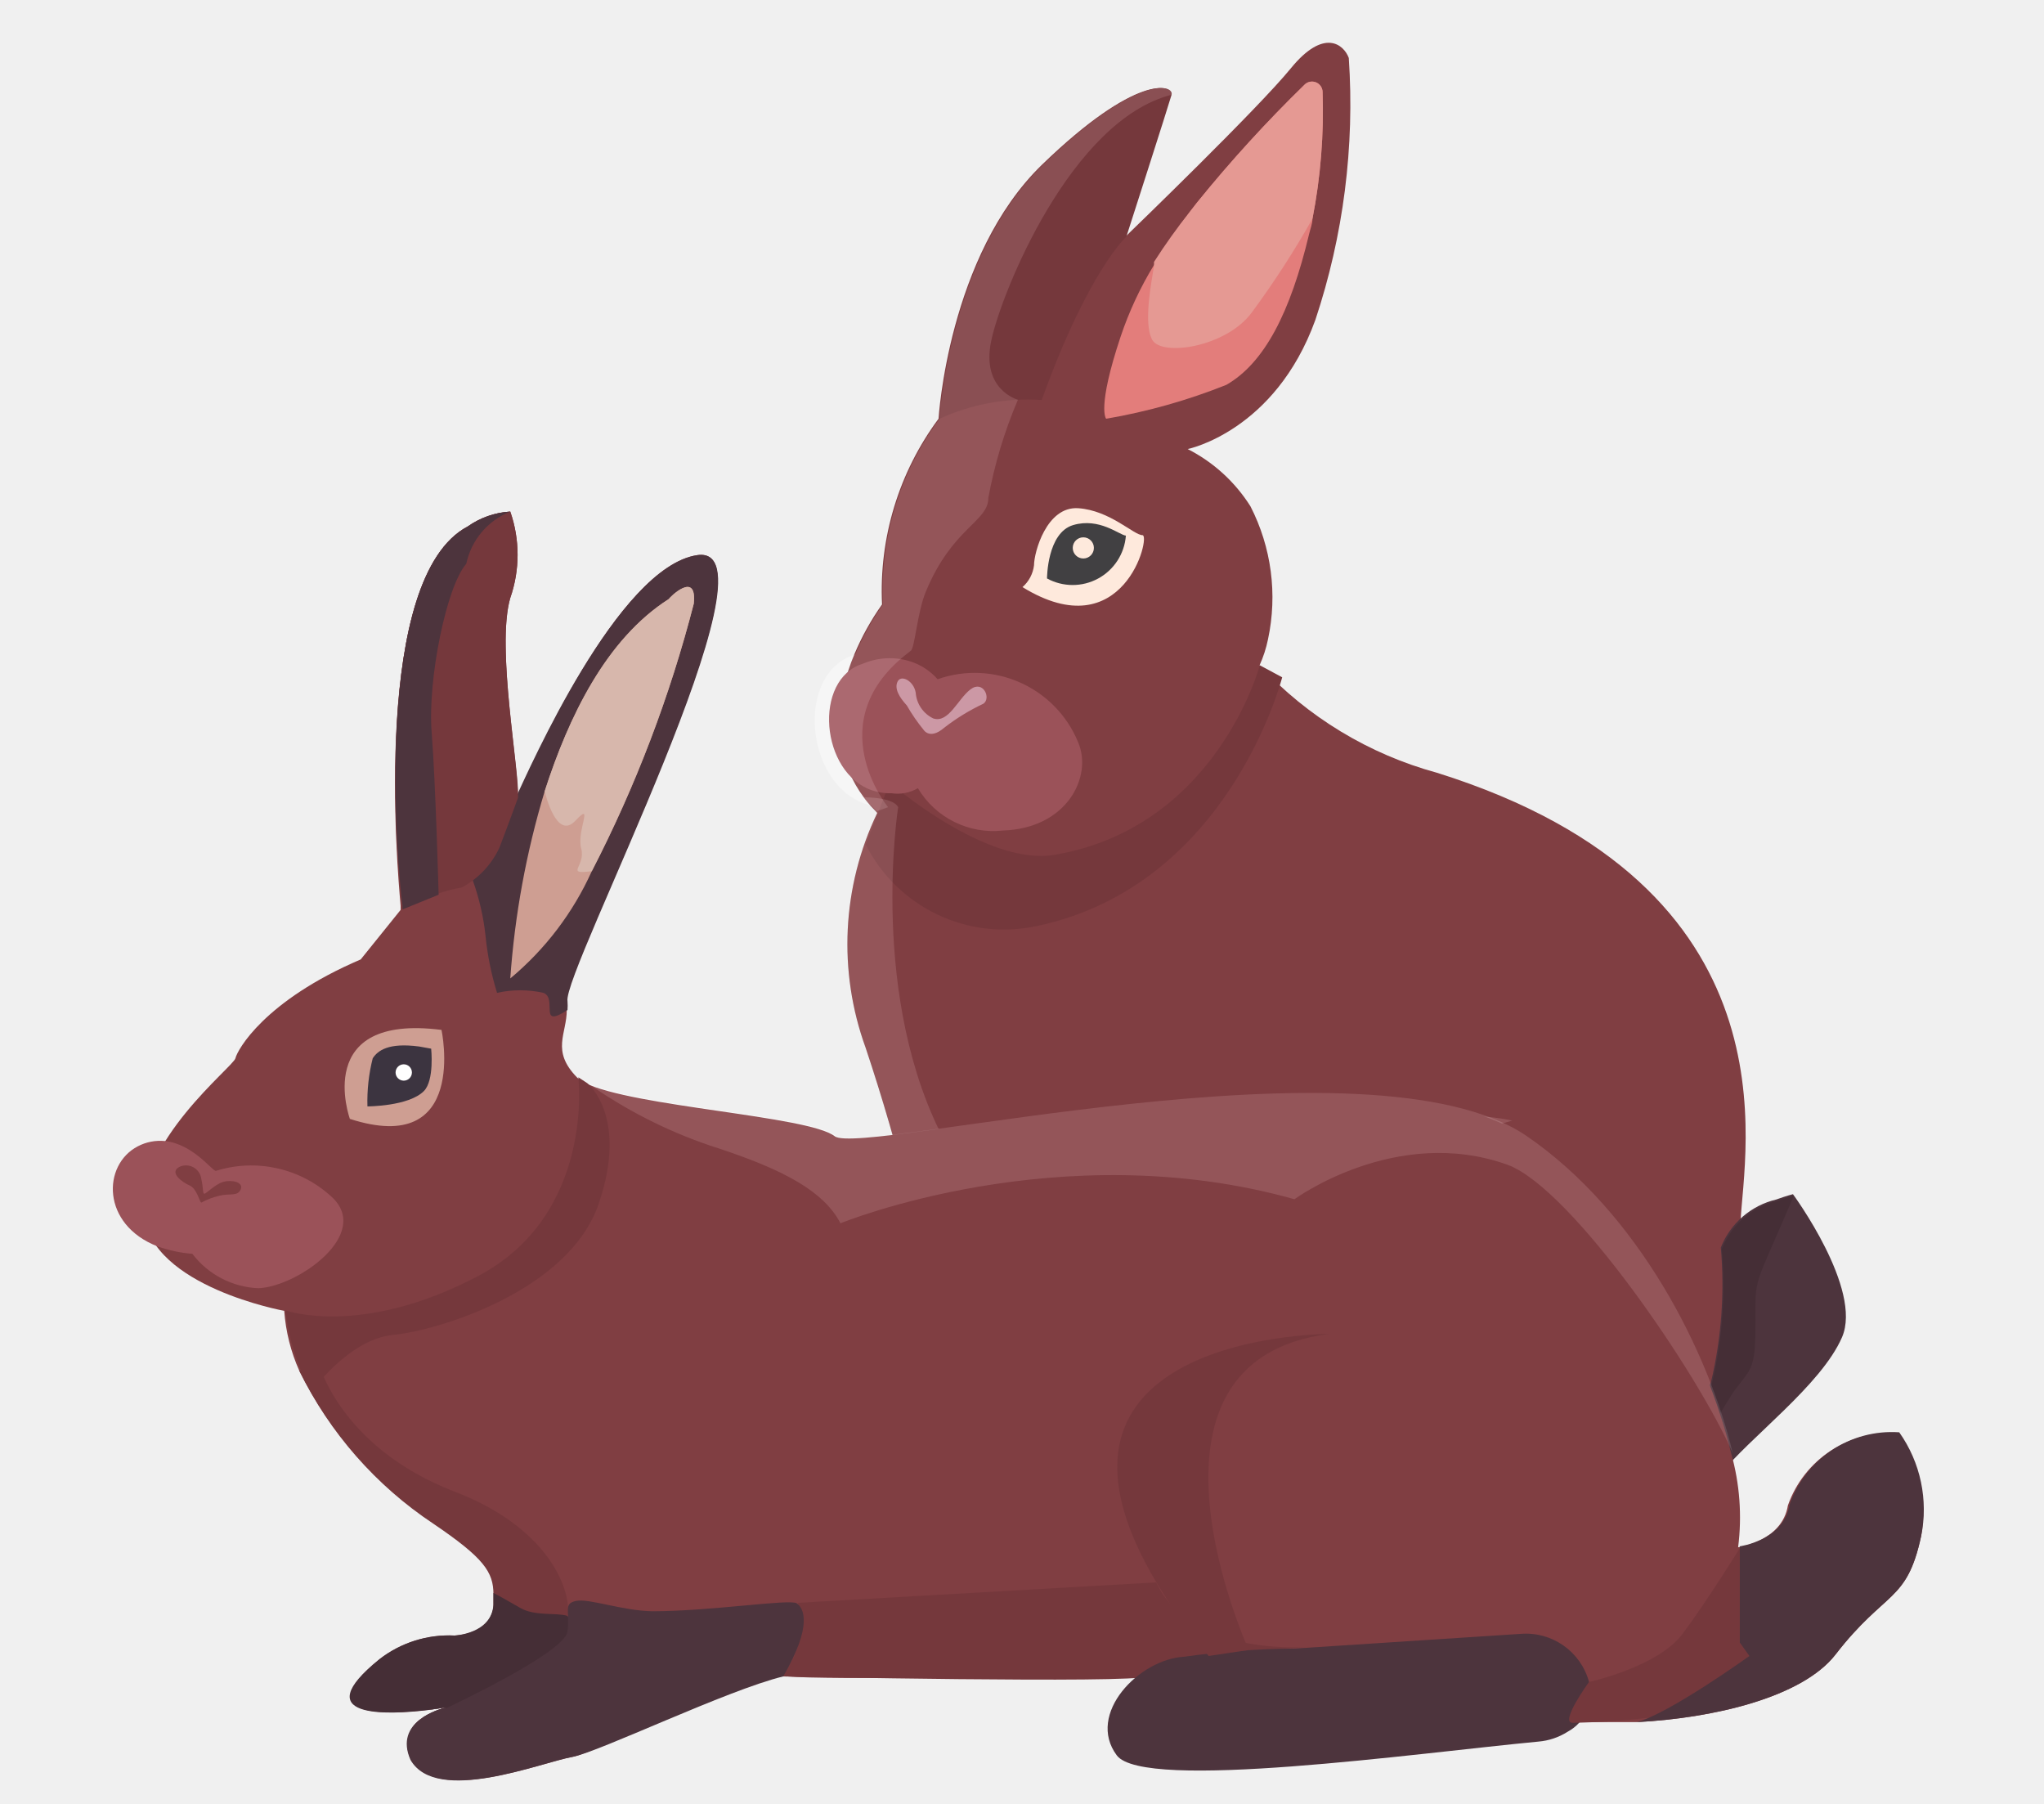
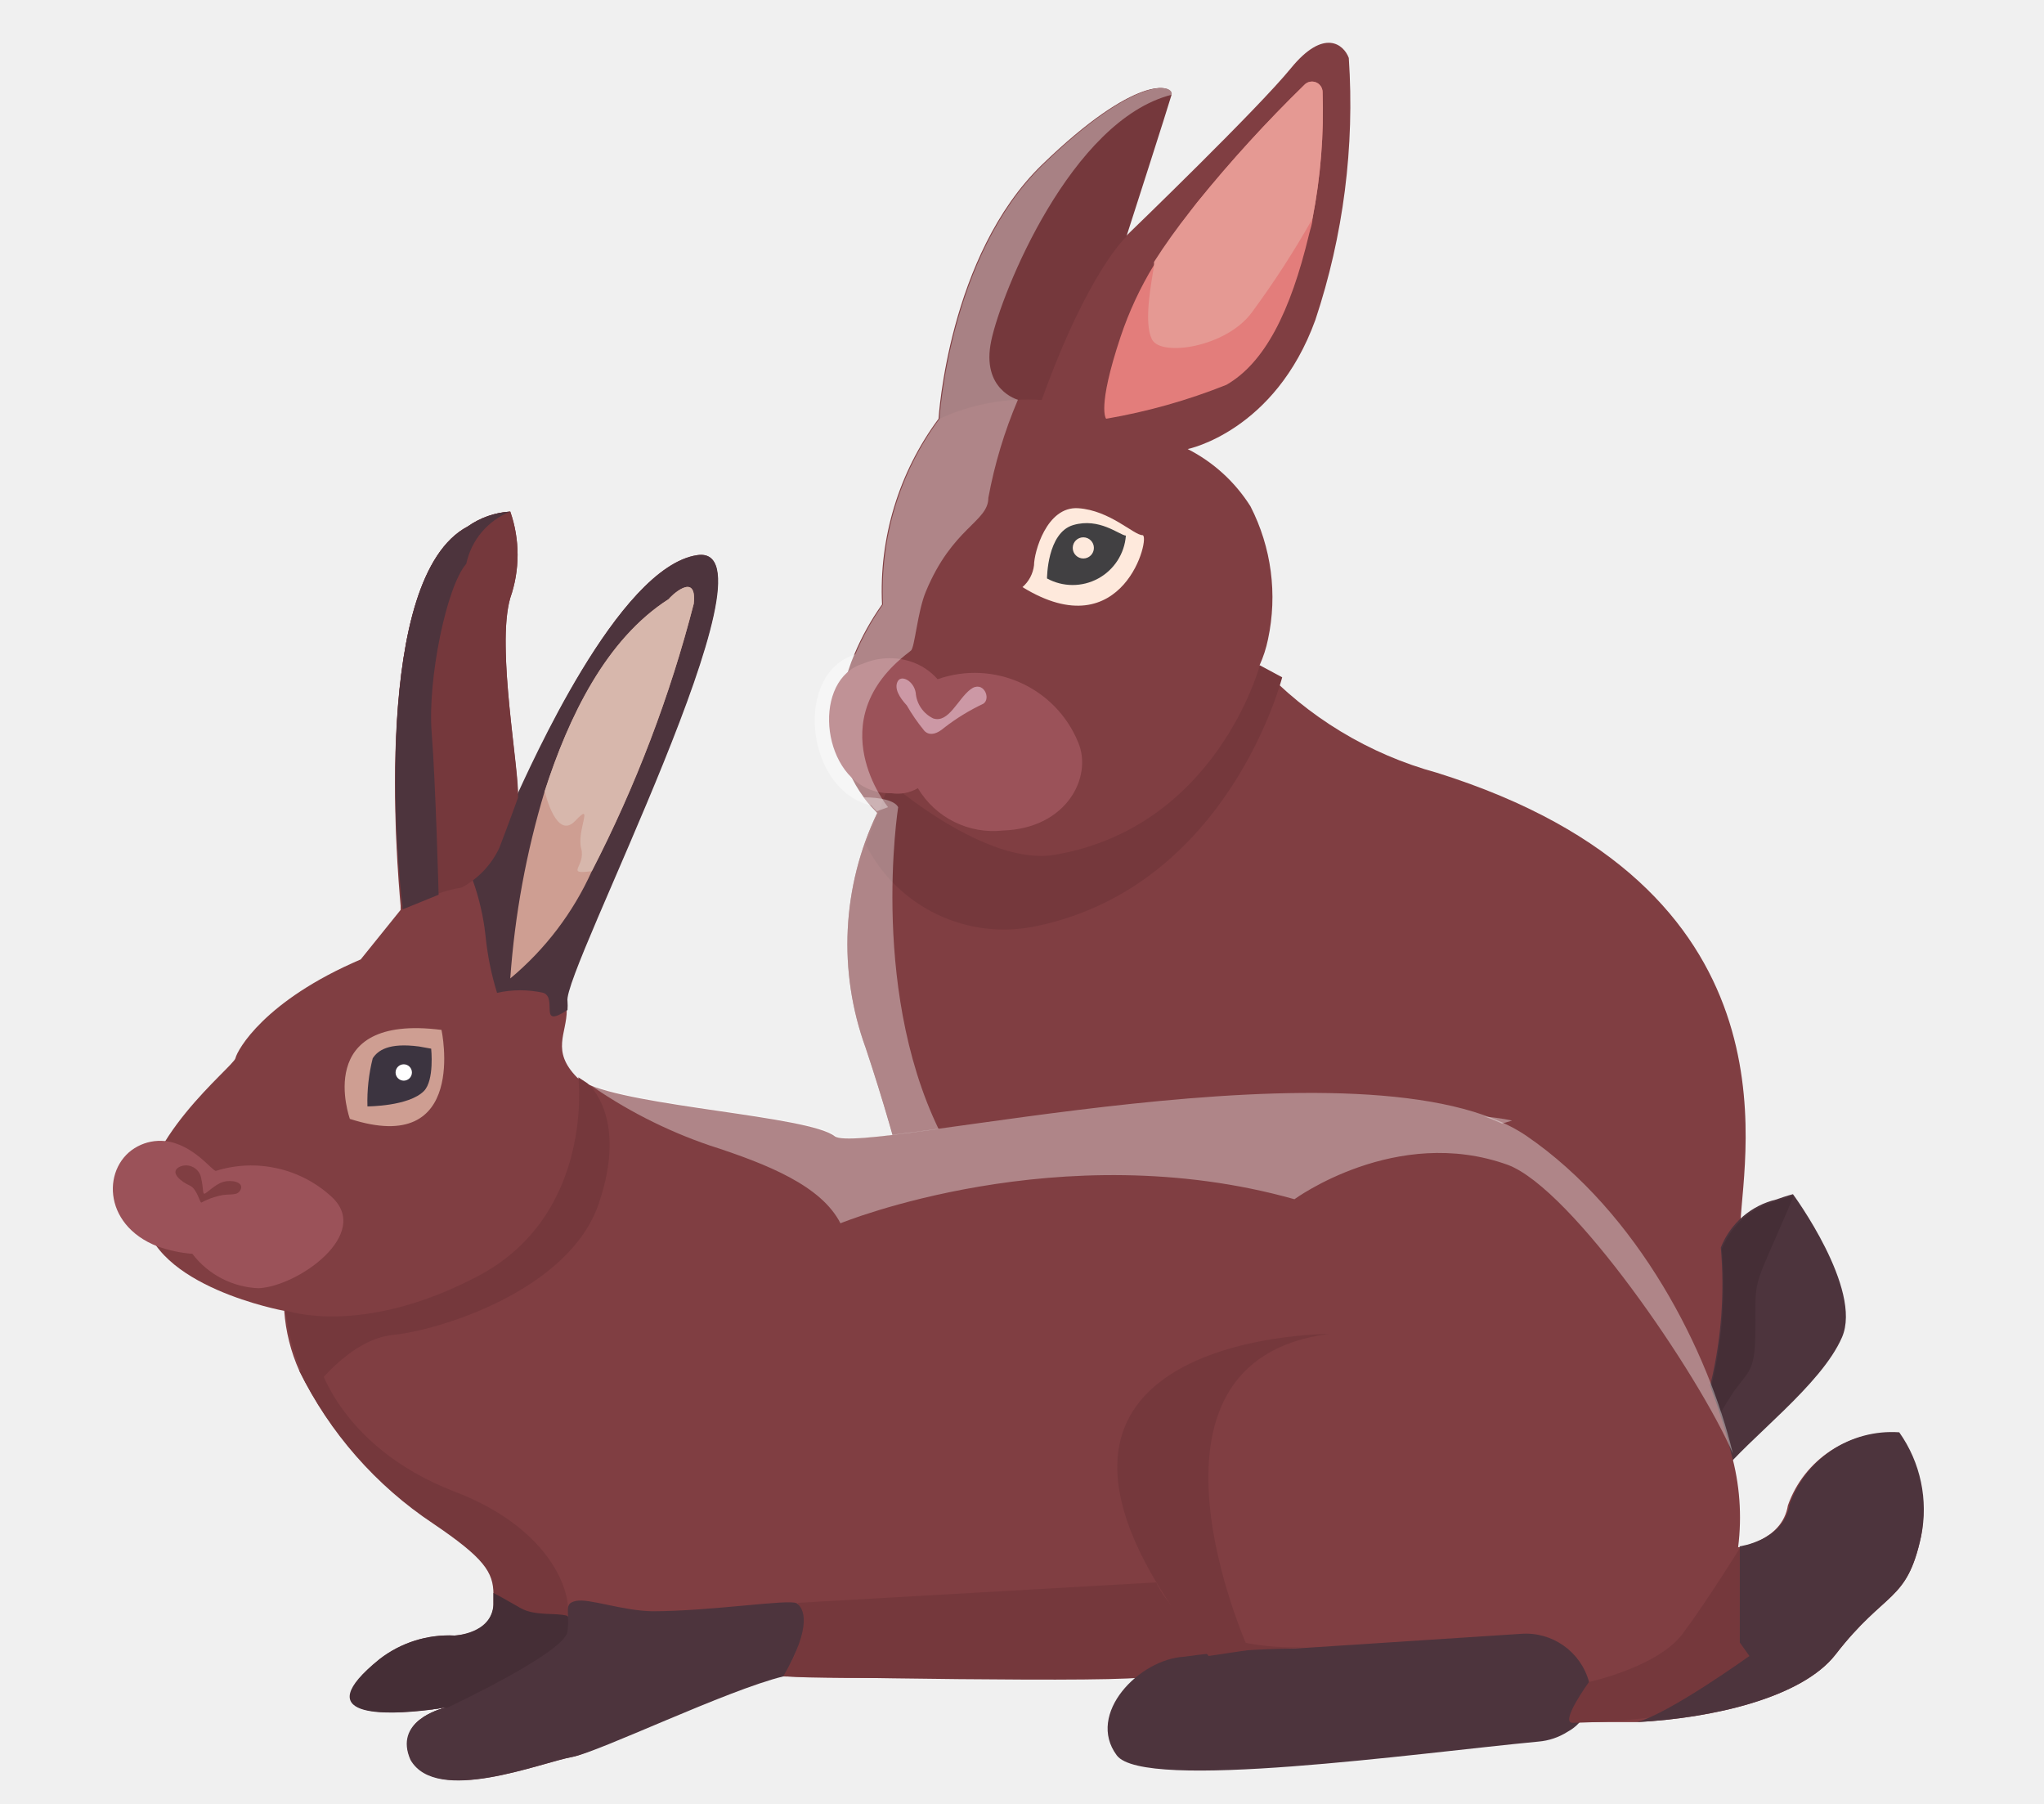
- <svg xmlns="http://www.w3.org/2000/svg" width="85" height="75" viewBox="0 0 85 75">
-   <g style="isolation:isolate">
-     <path d="M72.38,50.81a47.85,47.85,0,0,1-1.62,9.12c-.25.94-2.12,1.58-2.87,2.1a6.09,6.09,0,0,1-1.08.61,6.92,6.92,0,0,1-2.22.6l-.66.06c-1.75.19-5.68.73-9,.85-3.82.14-4.71.06-5-.47s.51-1,.51-1l-3.89.18c.23,1-.71,2-2.37,2.47s-3.52-.88-3.52-.88a7.81,7.81,0,0,1-1.78.07,1.23,1.23,0,0,1-.87-.35c-.46-.63-.71-1.86.06-2.4,1.28-.9,1.29-3.86,1.11-5.4A83.77,83.77,0,0,0,36,43.57a12.61,12.61,0,0,1,.48-9.77l-.06-.07-.23-.24c-.09-.11-.19-.22-.27-.34a5.26,5.26,0,0,1-.84-4.55,8.2,8.2,0,0,1,.45-1.4,10.81,10.81,0,0,1,1.15-2.07,12,12,0,0,1,2.35-7.72s.4-6.79,4.31-10.57,5.45-3.33,5.34-2.9-1.88,5.9-1.88,5.9l0,0c.32-.31,5.51-5.32,6.88-7s2.2-1,2.41-.43A28.4,28.4,0,0,1,54.7,13.3c-1.68,4.64-5.31,5.37-5.31,5.37A6.65,6.65,0,0,1,52,21.05a8.3,8.3,0,0,1,.73,5.53h0a5.09,5.09,0,0,1-.35,1.08h0a15.69,15.69,0,0,0,7.38,4.47C74.91,36.88,72.51,47.85,72.38,50.81Z" fill="#803e42" />
-     <path d="M54.58,9.09c0,.21-.09.42-.14.64C53.66,13,52.58,15.09,51,16A24.7,24.7,0,0,1,46,17.41S45.6,17,46.6,14A14.62,14.62,0,0,1,48,11,24.07,24.07,0,0,1,49.5,8.78l.28-.36a56.45,56.45,0,0,1,4.46-4.89.44.44,0,0,1,.76.29A23.43,23.43,0,0,1,54.58,9.09Z" fill="#e37d7b" />
-     <path d="M36,35.11a6.44,6.44,0,0,0,7.12,3.39c8-1.68,10.2-10.34,10.2-10.34l-.93-.5s-1.79,6.73-8.53,7.88c-2.85.49-6.86-3-6.86-3Z" fill="#75383c" />
-     <path d="M40.69,55.23c-.4,2.45.09,5-1.25,6.6a2.14,2.14,0,0,0-.55,2.67,1.23,1.23,0,0,1-.87-.35c-.46-.63-.71-1.86.06-2.4,1.28-.9,1.29-3.86,1.11-5.4A83.77,83.77,0,0,0,36,43.57a12.61,12.61,0,0,1,.48-9.77l-.06-.07-.23-.24c-.09-.11-.19-.22-.27-.34.68,0,1.29.13,1.43.41,0,0-1.26,8,2,14C39.44,47.53,41.09,52.77,40.69,55.23Z" fill="#fff" opacity="0.37" style="mix-blend-mode:soft-light" />
-     <path d="M42.52,24.41A1.43,1.43,0,0,0,43,23.5c0-.53.52-2.46,1.84-2.37s2.31,1.12,2.67,1.12S46.73,27,42.52,24.41Z" fill="#fee9dc" />
-     <path d="M41.71,34.53a3.65,3.65,0,0,1-3.54-1.76,1.67,1.67,0,0,1-1.1.21,2.23,2.23,0,0,1-.59-.06c-2.26-.51-2.73-4.41-.78-5.26l.22-.08a2.84,2.84,0,0,1,1.91-.09,2.54,2.54,0,0,1,1.16.75,4.65,4.65,0,0,1,5.84,2.61C45.45,32.28,44.38,34.44,41.71,34.53Z" fill="#9b5259" />
-     <path d="M43.54,24.05s0-1.9,1.09-2.22,1.91.41,2.19.44A2.22,2.22,0,0,1,43.54,24.05Z" fill="#414042" />
-     <path d="M45.49,22.78a.44.44,0,1,1-.44-.44A.44.44,0,0,1,45.49,22.78Z" fill="#fee9dc" />
-     <path d="M48.72,3.94c-.12.43-1.88,5.9-1.88,5.9s-1.59,1.43-3.52,6.79a8.8,8.8,0,0,0-4.25.78s.4-6.79,4.31-10.57S48.83,3.51,48.72,3.94Z" fill="#75383c" />
-     <path d="M54.58,9.09A37.65,37.65,0,0,1,52.05,13c-1.07,1.44-3.76,1.84-4.14,1.12s0-2.51.08-3.07l0-.16A24.48,24.48,0,0,1,49.5,8.78l.28-.36a56.45,56.45,0,0,1,4.46-4.89.44.44,0,0,1,.76.29A23.43,23.43,0,0,1,54.58,9.09Z" fill="#e59993" />
-     <path d="M50.49,62.6l1.27-1.7,0,0a9,9,0,0,1,3.43-.93.15.15,0,0,0,0-.29,13.11,13.11,0,0,0-3.75,0c-2,.41-3.49,1.75-4.89,1.72a.14.14,0,0,0-.15.16l.11,1.13a.14.14,0,0,0,.15.13l3.68-.17A.14.14,0,0,0,50.49,62.6Z" fill="#a47178" opacity="0.47" />
-     <path d="M62.88,46.59s-7-1.7-9.86,4.6A5.74,5.74,0,0,0,56.72,59S51.08,49.93,62.88,46.59Z" fill="#fff" opacity="0.37" style="mix-blend-mode:soft-light" />
-     <path d="M40.67,64.43a3,3,0,0,1,.74-2.2c.89-.93,1.83-6.23,1.79-7.79a35.39,35.39,0,0,0-.88-4.51,22.76,22.76,0,0,0-.06,4c.2,1.23-.64,6.75-1.5,7.79a3.82,3.82,0,0,0-.82,2.82Z" fill="#a47178" opacity="0.47" />
-     <path d="M38.42,30.36s.26.4.84-.1a8.72,8.72,0,0,1,1.63-1c.34-.22,0-1-.53-.6s-.91,1.42-1.55,1.21a1.29,1.29,0,0,1-.73-1.07c-.08-.49-.6-.76-.75-.47s.06.65.38,1A7.57,7.57,0,0,0,38.42,30.36Z" fill="#cc98a5" />
-     <path d="M48.72,3.94c-4.17,1.06-7.07,8.19-7.5,10.23s1.11,2.45,1.11,2.45A19.35,19.35,0,0,0,41.1,20.7c0,1-1.49,1.22-2.6,3.9-.35.84-.46,2.34-.62,2.45l-.06.05c-3.82,2.89-.89,6.46-.89,6.46l-.47.17-.23-.24c-2.65-.6-3.21-5.19-.91-6.19l.25-.1a10.81,10.81,0,0,1,1.15-2.07,12,12,0,0,1,2.35-7.72s.4-6.79,4.31-10.57S48.83,3.51,48.72,3.94Z" fill="#fff" opacity="0.37" style="mix-blend-mode:soft-light" />
-     <path d="M76.6,55.6c-.87,2-3.85,4.17-5.07,5.71a3.41,3.41,0,0,1-1.37.95,6.18,6.18,0,0,1-1.79.1h-.15a11,11,0,0,0-1.27,0c0-.1,1.47-.45,1.31-1s2.64-3.1,2.89-3.89a17.6,17.6,0,0,0,.41-5.6,3.29,3.29,0,0,1,2.31-2c.41-.15.69-.22.69-.22S77.47,53.6,76.6,55.6Z" fill="#4d343d" />
-     <path d="M46.56,62.84s-.31-5.05.59-7.36,2.25-6.23,2.51-6.6-.26-2.28,0-2.29a2.06,2.06,0,0,1,1.08,3.1c-1.14,2-4.17,8.94-3.59,13.15Z" fill="#a47178" opacity="0.47" />
-     <path d="M73,55c0,1.94-.15,1.86-.9,2.85a34.1,34.1,0,0,0-2,3.57,2,2,0,0,1-1.69,1h-.15a11,11,0,0,0-1.27,0c0-.1,1.47-.45,1.31-1s2.64-3.1,2.89-3.89a17.6,17.6,0,0,0,.41-5.6,3.29,3.29,0,0,1,2.31-2c.41-.15.69-.22.69-.22C72.9,53.69,73,53,73,55Z" fill="#452e36" />
-     <path d="M79.89,63.87c-.6,2.78-1.47,2.22-3.56,4.92-1.4,1.8-5.13,2.65-8.27,2.81-.72,0-1.42,0-2,0a10.9,10.9,0,0,0-1.23,0C60,72,48,74.49,46.86,72.93a2,2,0,0,1,.84-3.23h-.8c-2.89,0-12.69.15-14.14,0a3.18,3.18,0,0,0-.94.11c-2.34.58-6.9,3-8,3.23-1.3.23-5.64,2-6.72.12a1.3,1.3,0,0,1,.49-1.75,3.2,3.2,0,0,1,1-.43l-.78.11c-1.67.2-5.07.36-2-2.12A4.71,4.71,0,0,1,18.9,68a2.42,2.42,0,0,0,1-.27,1.22,1.22,0,0,0,.66-1c0-.18,0-.34,0-.48,0-.93-.39-1.51-2.5-2.94A16.15,16.15,0,0,1,12.45,57a7.42,7.42,0,0,1-.63-2.5s-5.51-1-5.84-4S9.71,44.35,9.79,44,11,41.6,15,39.89l1.66-2.06v-.07s0-.06,0-.1C16.52,36.1,15.45,24,19.45,21.89a3.42,3.42,0,0,1,1.77-.62,5.45,5.45,0,0,1,0,3.59c-.53,1.82.19,6.08.3,7.79a3.35,3.35,0,0,1,0,.52v0C22,32,25.7,23.56,29,23.08c3.66-.53-5.67,17.36-5.43,18.55a2.38,2.38,0,0,1,0,.36c0,1-.66,1.69.42,2.8a1.27,1.27,0,0,0,.33.23h0c2,1,9.3,1.37,10.39,2.22s22.18-4.4,28.69,0c4.69,3.18,7.59,9,8.59,13.18a9.84,9.84,0,0,1,.29,3.91s1.83-.24,2.07-1.74a4.51,4.51,0,0,1,4.56-3A5.55,5.55,0,0,1,79.89,63.87Z" fill="#803e42" />
-     <path d="M23.6,41.63a2.38,2.38,0,0,1,0,.36c-1.24.82-.4-.48-1-.71a4.37,4.37,0,0,0-1.93,0,12.06,12.06,0,0,1-.48-2.38,10,10,0,0,0-.53-2.3s.69-1.67,1.81-4a3.35,3.35,0,0,1,0,.52v0C22,32,25.7,23.56,29,23.08,32.69,22.55,23.36,40.44,23.6,41.63Z" fill="#4d343d" />
-     <path d="M14.55,46.52s-1.59-4.39,3.81-3.7C18.36,42.82,19.5,48.12,14.55,46.52Z" fill="#ce9e92" />
-     <path d="M28.85,25.1a53.17,53.17,0,0,1-4.24,11.12,12.47,12.47,0,0,1-3.39,4.46,35.61,35.61,0,0,1,1.43-7.78h0c1-3.1,2.55-6.33,5.17-8C27.82,24.86,29,23.68,28.85,25.1Z" fill="#ce9e92" />
-     <path d="M23.61,67.22c-.14,1-1.34,2-3.75.55a1.22,1.22,0,0,0,.66-1c0-.18,0-.34,0-.48,0-.93-.39-1.51-2.5-2.94A16.15,16.15,0,0,1,12.45,57l.74-.51S14,60.1,18.86,62C22.69,63.44,23.78,66,23.61,67.22Z" fill="#75383c" />
-     <path d="M10.75,53.56A3.64,3.64,0,0,1,8,52.13a5.68,5.68,0,0,1-1.45-.31h0c-2.34-.91-2.3-3.39-.82-4.16a2,2,0,0,1,1.12-.22h0c1.19.12,2,1.28,2.13,1.24a4.93,4.93,0,0,1,4.8,1.07C15.49,51.3,12.38,53.49,10.75,53.56Z" fill="#9b5259" />
-     <path d="M47.7,69.7s1.95-.93,6.84-1.24c0,0-4.95.51-6.46-2.67l-14.9.85a3.26,3.26,0,0,1-.7,3.06S47.11,70,47.7,69.7Z" fill="#75383c" />
-     <path d="M23.83,67.81c0,.4-4,3.31-4.82,3.55a5.77,5.77,0,0,1-1.45.06,3.2,3.2,0,0,1,1-.43l-.78.11c-1.67.2-5.07.36-2-2.12A4.71,4.71,0,0,1,18.9,68s1.55-.07,1.62-1.29c0-.18,0-.34,0-.48.24.12.69.38,1.13.63.6.34,1.47.18,1.94.32A1,1,0,0,1,23.83,67.81Z" fill="#452e36" />
-     <path d="M15.28,46a7.3,7.3,0,0,1,.22-2c.21-.32.65-.66,1.93-.49l.5.09s.14,1.31-.3,1.76C17,46,15.28,46,15.28,46Z" fill="#3c3440" />
-     <path d="M32.57,69.7c-2.34.57-7.65,3.14-8.78,3.35-1.3.23-5.64,2-6.72.12-.7-1.59,1.18-2.11,1.49-2.18l-.78.11A3.44,3.44,0,0,1,18.6,71s4.9-2.29,5-3.17-.18-1.16.36-1.27,1.92.41,3.17.43c2.44,0,5.71-.52,6-.33S33.81,67.57,32.57,69.7Z" fill="#4d343d" />
-     <path d="M65.19,72a2.68,2.68,0,0,1-1.22.41c-5.07.48-16.41,2.08-17.53.57-1.28-1.72.93-4,2.81-4.1a35.37,35.37,0,0,1,4.61-.34l9.38-.61a2.72,2.72,0,0,1,2.84,2A1.81,1.81,0,0,1,65.19,72Z" fill="#4d343d" />
-     <path d="M51.93,68.6s-5.47-12,3.33-13.14c0,0-15.85,0-5,13.39Z" fill="#75383c" />
-     <path d="M17.13,44.59a.34.34,0,1,1-.34-.34A.34.34,0,0,1,17.13,44.59Z" fill="#fff" />
-     <path d="M8.37,50c-.06,0-.18-.58-.48-.71s-.87-.53-.44-.77a.64.64,0,0,1,.92.49c.09.38.05.62.13.62s.44-.39.78-.49.86,0,.73.31-.46.15-.91.27A3,3,0,0,0,8.37,50Z" fill="#803e42" />
-     <path d="M24.05,44.79s.69,5.71-4.18,8.27-8,1.42-8,1.42a9.45,9.45,0,0,0,1.07,3.4s1.55-2.2,3.41-2.38,7.31-1.82,8.55-5.46-.47-5-.47-5Z" fill="#75383c" />
-     <path d="M66.08,69.93s2.86-.62,3.89-2,2.38-3.56,2.38-3.56,3.12,1.72,1.68,4.51-8,2.71-8.61,2.75S66.08,69.93,66.08,69.93Z" fill="#75383c" />
-     <path d="M79.89,63.87c-.6,2.78-1.47,2.22-3.56,4.92-1.4,1.8-5.13,2.65-8.27,2.81,1.32-.33,4.69-2.75,4.69-2.75l-.4-.56v-4s1.83-.24,2.07-1.74a4.51,4.51,0,0,1,4.56-3A5.55,5.55,0,0,1,79.89,63.87Z" fill="#4d343d" />
-     <path d="M28.85,25.1a53.17,53.17,0,0,1-4.24,11.12c-1.15.15-.24-.19-.44-.94s.55-2-.24-1.16S22.68,33,22.65,32.9h0c1-3.1,2.55-6.33,5.17-8C27.82,24.86,29,23.68,28.85,25.1Z" fill="#d7b7ac" />
-     <path d="M21.54,33.17v0s-.36,1-.77,2.07a3.6,3.6,0,0,1-1.57,1.66,5.75,5.75,0,0,0-1,.26h0c-.66.23-1.33.53-1.5.61l0,0v-.07s0-.06,0-.1C16.52,36.1,15.45,24,19.45,21.89a3.42,3.42,0,0,1,1.77-.62,5.45,5.45,0,0,1,0,3.59C20.62,26.91,21.62,32.07,21.54,33.17Z" fill="#75383c" />
-     <path d="M72.06,60.43c-1.42-3.29-6.68-11-9.36-12-4.64-1.67-8.87,1.43-8.87,1.43-9.75-2.74-18.88,1-18.88,1-.79-1.55-3-2.45-5.45-3.24A20,20,0,0,1,24.39,45c2,1,9.3,1.37,10.39,2.22s22.18-4.4,28.69,0C68.16,50.43,71.06,56.23,72.06,60.43Z" fill="#fff" opacity="0.37" style="mix-blend-mode:soft-light" />
-     <path d="M21.22,21.27a3,3,0,0,0-1.83,2.17c-.83.95-1.61,4.82-1.44,7s.29,6.76.29,6.76h0l-1.5.61,0,0v-.07s0-.06,0-.1C16.52,36.1,15.45,24,19.45,21.89A3.42,3.42,0,0,1,21.22,21.27Z" fill="#4d343d" />
-   </g>
+ <svg xmlns="http://www.w3.org/2000/svg" height="75" viewBox="0 0 85 75" width="85">
+   <path d="m72.38 50.81a47.85 47.85 0 0 1 -1.62 9.12c-.25.94-2.12 1.58-2.87 2.1a6.09 6.09 0 0 1 -1.08.61 6.92 6.92 0 0 1 -2.22.6l-.66.06c-1.75.19-5.68.73-9 .85-3.82.14-4.71.06-5-.47s.51-1 .51-1l-3.89.18c.23 1-.71 2-2.37 2.47s-3.52-.88-3.52-.88a7.81 7.81 0 0 1 -1.78.07 1.23 1.23 0 0 1 -.87-.35c-.46-.63-.71-1.86.06-2.4 1.28-.9 1.29-3.86 1.11-5.4a83.77 83.77 0 0 0 -3.18-12.8 12.61 12.61 0 0 1 .48-9.77l-.06-.07-.23-.24c-.09-.11-.19-.22-.27-.34a5.26 5.26 0 0 1 -.84-4.55 8.2 8.2 0 0 1 .45-1.4 10.81 10.81 0 0 1 1.15-2.07 12 12 0 0 1 2.35-7.72s.4-6.79 4.31-10.57 5.45-3.33 5.34-2.9-1.88 5.9-1.88 5.9c.32-.31 5.51-5.32 6.88-7s2.2-1 2.41-.43a28.4 28.4 0 0 1 -1.39 10.89c-1.68 4.64-5.31 5.37-5.31 5.37a6.65 6.65 0 0 1 2.61 2.38 8.3 8.3 0 0 1 .73 5.53 5.09 5.09 0 0 1 -.35 1.08 15.69 15.69 0 0 0 7.38 4.47c15.15 4.75 12.75 15.72 12.62 18.68z" fill="#803e42" />
+   <path d="m54.58 9.09c0 .21-.09.42-.14.64-.78 3.27-1.86 5.36-3.44 6.27a24.7 24.7 0 0 1 -5 1.41s-.4-.41.6-3.41a14.62 14.62 0 0 1 1.4-3 24.07 24.07 0 0 1 1.5-2.22l.28-.36a56.45 56.45 0 0 1 4.46-4.89.44.44 0 0 1 .76.29 23.43 23.43 0 0 1 -.42 5.27z" fill="#e37d7b" />
+   <path d="m36 35.11a6.44 6.44 0 0 0 7.12 3.39c8-1.68 10.2-10.34 10.2-10.34l-.93-.5s-1.79 6.73-8.53 7.88c-2.85.49-6.86-3-6.86-3z" fill="#75383c" />
+   <path d="m40.69 55.23c-.4 2.45.09 5-1.25 6.6a2.14 2.14 0 0 0 -.55 2.67 1.23 1.23 0 0 1 -.87-.35c-.46-.63-.71-1.86.06-2.4 1.28-.9 1.29-3.86 1.11-5.4a83.77 83.77 0 0 0 -3.19-12.78 12.61 12.61 0 0 1 .48-9.77l-.06-.07-.23-.24c-.09-.11-.19-.22-.27-.34.68 0 1.29.13 1.43.41 0 0-1.26 8 2 14 .09-.03 1.74 5.21 1.34 7.67z" fill="#fff" opacity=".37" />
+   <path d="m42.52 24.41a1.43 1.43 0 0 0 .48-.91c0-.53.52-2.46 1.84-2.37s2.31 1.12 2.67 1.12-.78 4.75-4.99 2.16z" fill="#fee9dc" />
+   <path d="m41.71 34.53a3.65 3.65 0 0 1 -3.54-1.76 1.67 1.67 0 0 1 -1.1.21 2.23 2.23 0 0 1 -.59-.06c-2.26-.51-2.73-4.41-.78-5.26l.22-.08a2.84 2.84 0 0 1 1.91-.09 2.54 2.54 0 0 1 1.16.75 4.65 4.65 0 0 1 5.84 2.61c.62 1.43-.45 3.59-3.12 3.68z" fill="#9b5259" />
+   <path d="m43.54 24.05s0-1.9 1.09-2.22 1.91.41 2.19.44a2.22 2.22 0 0 1 -3.28 1.78z" fill="#414042" />
+   <path d="m45.49 22.78a.44.44 0 1 1 -.44-.44.44.44 0 0 1 .44.44z" fill="#fee9dc" />
+   <path d="m48.72 3.94c-.12.43-1.88 5.9-1.88 5.9s-1.59 1.43-3.52 6.79a8.8 8.8 0 0 0 -4.25.78s.4-6.79 4.31-10.57 5.45-3.33 5.34-2.9z" fill="#75383c" />
+   <path d="m54.58 9.09a37.65 37.65 0 0 1 -2.53 3.91c-1.07 1.44-3.76 1.84-4.14 1.12s0-2.51.08-3.07v-.16a24.48 24.48 0 0 1 1.51-2.11l.28-.36a56.45 56.45 0 0 1 4.46-4.89.44.44 0 0 1 .76.29 23.43 23.43 0 0 1 -.42 5.27z" fill="#e59993" />
+   <path d="m50.49 62.6 1.27-1.7a9 9 0 0 1 3.43-.93.15.15 0 0 0 0-.29 13.11 13.11 0 0 0 -3.75 0c-2 .41-3.49 1.75-4.89 1.72a.14.14 0 0 0 -.15.16l.11 1.13a.14.14 0 0 0 .15.13l3.68-.17a.14.14 0 0 0 .15-.05z" fill="#a47178" opacity=".47" />
+   <path d="m62.88 46.59s-7-1.7-9.86 4.6a5.74 5.74 0 0 0 3.7 7.81s-5.64-9.07 6.16-12.41z" fill="#fff" opacity=".37" />
+   <path d="m40.67 64.43a3 3 0 0 1 .74-2.2c.89-.93 1.83-6.23 1.79-7.79a35.39 35.39 0 0 0 -.88-4.51 22.76 22.76 0 0 0 -.06 4c.2 1.23-.64 6.75-1.5 7.79a3.82 3.82 0 0 0 -.82 2.82z" fill="#a47178" opacity=".47" />
+   <path d="m38.42 30.36s.26.4.84-.1a8.72 8.72 0 0 1 1.63-1c.34-.22 0-1-.53-.6s-.91 1.42-1.55 1.21a1.29 1.29 0 0 1 -.73-1.07c-.08-.49-.6-.76-.75-.47s.06.65.38 1a7.57 7.57 0 0 0 .71 1.03z" fill="#cc98a5" />
+   <path d="m48.72 3.94c-4.17 1.06-7.07 8.19-7.5 10.23s1.11 2.45 1.11 2.45a19.35 19.35 0 0 0 -1.23 4.08c0 1-1.49 1.22-2.6 3.9-.35.84-.46 2.34-.62 2.45l-.06.05c-3.82 2.89-.89 6.46-.89 6.46l-.47.17-.23-.24c-2.65-.6-3.21-5.19-.91-6.19l.25-.1a10.81 10.81 0 0 1 1.15-2.07 12 12 0 0 1 2.35-7.72s.4-6.79 4.31-10.57 5.45-3.33 5.34-2.9z" fill="#fff" opacity=".37" />
+   <path d="m76.6 55.6c-.87 2-3.85 4.17-5.07 5.71a3.41 3.41 0 0 1 -1.37.95 6.18 6.18 0 0 1 -1.79.1h-.15a11 11 0 0 0 -1.27 0c0-.1 1.47-.45 1.31-1s2.64-3.1 2.89-3.89a17.6 17.6 0 0 0 .41-5.6 3.29 3.29 0 0 1 2.31-2c.41-.15.69-.22.69-.22s2.91 3.95 2.04 5.95z" fill="#4d343d" />
+   <path d="m46.56 62.84s-.31-5.05.59-7.36 2.25-6.23 2.51-6.6-.26-2.28 0-2.29a2.06 2.06 0 0 1 1.08 3.1c-1.14 2-4.17 8.94-3.59 13.15z" fill="#a47178" opacity=".47" />
+   <path d="m73 55c0 1.94-.15 1.86-.9 2.85a34.1 34.1 0 0 0 -2 3.57 2 2 0 0 1 -1.69 1h-.15a11 11 0 0 0 -1.27 0c0-.1 1.47-.45 1.31-1s2.64-3.1 2.89-3.89a17.6 17.6 0 0 0 .41-5.6 3.29 3.29 0 0 1 2.31-2c.41-.15.69-.22.69-.22-1.7 3.98-1.6 3.29-1.6 5.29z" fill="#452e36" />
+   <path d="m79.89 63.87c-.6 2.78-1.47 2.22-3.56 4.92-1.4 1.8-5.13 2.65-8.27 2.81-.72 0-1.42 0-2 0a10.9 10.9 0 0 0 -1.23 0c-4.83.4-16.83 2.89-17.97 1.33a2 2 0 0 1 .84-3.23h-.8c-2.89 0-12.69.15-14.14 0a3.18 3.18 0 0 0 -.94.11c-2.34.58-6.9 3-8 3.23-1.3.23-5.64 2-6.72.12a1.3 1.3 0 0 1 .49-1.75 3.2 3.2 0 0 1 1-.43l-.78.11c-1.67.2-5.07.36-2-2.12a4.71 4.71 0 0 1 3.09-.97 2.42 2.42 0 0 0 1-.27 1.22 1.22 0 0 0 .66-1c0-.18 0-.34 0-.48 0-.93-.39-1.51-2.5-2.94a16.15 16.15 0 0 1 -5.61-6.31 7.42 7.42 0 0 1 -.63-2.5s-5.51-1-5.84-4 3.73-6.15 3.81-6.5 1.21-2.4 5.21-4.11l1.66-2.06v-.07s0-.06 0-.1c-.14-1.56-1.21-13.66 2.79-15.77a3.42 3.42 0 0 1 1.77-.62 5.45 5.45 0 0 1 0 3.59c-.53 1.82.19 6.08.3 7.79a3.35 3.35 0 0 1 0 .52c.48-1.17 4.18-9.61 7.48-10.09 3.66-.53-5.67 17.36-5.43 18.55a2.38 2.38 0 0 1 0 .36c0 1-.66 1.69.42 2.8a1.27 1.27 0 0 0 .33.23c2 1 9.3 1.37 10.39 2.22s22.18-4.4 28.69 0c4.69 3.18 7.59 9 8.59 13.18a9.84 9.84 0 0 1 .29 3.91s1.83-.24 2.07-1.74a4.51 4.51 0 0 1 4.56-3 5.55 5.55 0 0 1 .98 4.28z" fill="#803e42" />
+   <path d="m23.6 41.63a2.38 2.38 0 0 1 0 .36c-1.24.82-.4-.48-1-.71a4.37 4.37 0 0 0 -1.93 0 12.06 12.06 0 0 1 -.48-2.38 10 10 0 0 0 -.53-2.3s.69-1.67 1.81-4a3.35 3.35 0 0 1 0 .52c.53-1.12 4.23-9.56 7.53-10.04 3.69-.53-5.64 17.36-5.4 18.55z" fill="#4d343d" />
+   <path d="m14.55 46.52s-1.59-4.39 3.81-3.7c0 0 1.14 5.3-3.81 3.7z" fill="#ce9e92" />
+   <path d="m28.85 25.1a53.17 53.17 0 0 1 -4.24 11.12 12.47 12.47 0 0 1 -3.39 4.46 35.61 35.61 0 0 1 1.43-7.78c1-3.1 2.55-6.33 5.17-8 0-.04 1.18-1.22 1.03.2z" fill="#ce9e92" />
+   <path d="m23.61 67.22c-.14 1-1.34 2-3.75.55a1.22 1.22 0 0 0 .66-1c0-.18 0-.34 0-.48 0-.93-.39-1.51-2.5-2.94a16.15 16.15 0 0 1 -5.57-6.35l.74-.51s.81 3.61 5.67 5.51c3.83 1.44 4.92 4 4.75 5.22z" fill="#75383c" />
+   <path d="m10.75 53.56a3.64 3.64 0 0 1 -2.75-1.43 5.68 5.68 0 0 1 -1.45-.31c-2.34-.91-2.3-3.39-.82-4.16a2 2 0 0 1 1.12-.22c1.19.12 2 1.28 2.13 1.24a4.93 4.93 0 0 1 4.8 1.07c1.71 1.55-1.4 3.74-3.03 3.81z" fill="#9b5259" />
+   <path d="m47.7 69.7s1.95-.93 6.84-1.24c0 0-4.95.51-6.46-2.67l-14.9.85a3.26 3.26 0 0 1 -.7 3.06s14.63.3 15.22 0z" fill="#75383c" />
+   <path d="m23.83 67.81c0 .4-4 3.31-4.82 3.55a5.77 5.77 0 0 1 -1.45.06 3.2 3.2 0 0 1 1-.43l-.78.11c-1.67.2-5.07.36-2-2.12a4.71 4.71 0 0 1 3.12-.98s1.55-.07 1.62-1.29c0-.18 0-.34 0-.48.24.12.69.38 1.13.63.6.34 1.47.18 1.94.32a1 1 0 0 1 .24.63z" fill="#452e36" />
+   <path d="m15.28 46a7.3 7.3 0 0 1 .22-2c.21-.32.65-.66 1.93-.49l.5.09s.14 1.31-.3 1.76c-.63.64-2.35.64-2.35.64z" fill="#3c3440" />
+   <path d="m32.57 69.7c-2.34.57-7.65 3.14-8.78 3.35-1.3.23-5.64 2-6.72.12-.7-1.59 1.18-2.11 1.49-2.18l-.78.11a3.44 3.44 0 0 1 .82-.1s4.9-2.29 5-3.17-.18-1.16.36-1.27 1.92.41 3.17.43c2.44 0 5.71-.52 6-.33s.68.91-.56 3.04z" fill="#4d343d" />
+   <path d="m65.19 72a2.68 2.68 0 0 1 -1.22.41c-5.07.48-16.41 2.08-17.53.57-1.28-1.72.93-4 2.81-4.1a35.37 35.37 0 0 1 4.61-.34l9.38-.61a2.72 2.72 0 0 1 2.84 2 1.81 1.81 0 0 1 -.89 2.07z" fill="#4d343d" />
+   <path d="m51.93 68.6s-5.47-12 3.33-13.14c0 0-15.85 0-5 13.39z" fill="#75383c" />
+   <path d="m17.13 44.59a.34.34 0 1 1 -.34-.34.34.34 0 0 1 .34.34z" fill="#fff" />
+   <path d="m8.37 50c-.06 0-.18-.58-.48-.71s-.87-.53-.44-.77a.64.64 0 0 1 .92.49c.09.38.05.62.13.62s.44-.39.78-.49.86 0 .73.31-.46.15-.91.27a3 3 0 0 0 -.73.28z" fill="#803e42" />
+   <path d="m24.05 44.79s.69 5.71-4.18 8.27-8 1.42-8 1.42a9.45 9.45 0 0 0 1.07 3.4s1.55-2.2 3.41-2.38 7.31-1.82 8.55-5.46-.47-5-.47-5z" fill="#75383c" />
+   <path d="m66.08 69.93s2.86-.62 3.89-2 2.38-3.56 2.38-3.56 3.12 1.72 1.68 4.51-8 2.71-8.61 2.75.66-1.7.66-1.7z" fill="#75383c" />
+   <path d="m79.89 63.87c-.6 2.78-1.47 2.22-3.56 4.92-1.4 1.8-5.13 2.65-8.27 2.81 1.32-.33 4.69-2.75 4.69-2.75l-.4-.56v-4s1.83-.24 2.07-1.74a4.51 4.51 0 0 1 4.56-3 5.55 5.55 0 0 1 .91 4.32z" fill="#4d343d" />
+   <path d="m28.85 25.1a53.17 53.17 0 0 1 -4.24 11.12c-1.15.15-.24-.19-.44-.94s.55-2-.24-1.16-1.25-1.12-1.28-1.22c1-3.1 2.55-6.33 5.17-8 0-.04 1.18-1.22 1.03.2z" fill="#d7b7ac" />
+   <path d="m21.54 33.17s-.36 1-.77 2.07a3.6 3.6 0 0 1 -1.57 1.66 5.75 5.75 0 0 0 -1 .26c-.66.23-1.33.53-1.5.61v-.07s0-.06 0-.1c-.18-1.5-1.25-13.6 2.75-15.71a3.42 3.42 0 0 1 1.77-.62 5.45 5.45 0 0 1 0 3.59c-.6 2.05.4 7.21.32 8.31z" fill="#75383c" />
+   <path d="m72.06 60.43c-1.42-3.29-6.68-11-9.36-12-4.64-1.67-8.87 1.43-8.87 1.43-9.75-2.74-18.88 1-18.88 1-.79-1.55-3-2.45-5.45-3.24a20 20 0 0 1 -5.11-2.62c2 1 9.3 1.37 10.39 2.22s22.18-4.4 28.69 0c4.69 3.21 7.59 9.01 8.59 13.21z" fill="#fff" opacity=".37" />
+   <path d="m21.22 21.27a3 3 0 0 0 -1.83 2.17c-.83.95-1.61 4.82-1.44 7s.29 6.76.29 6.76l-1.5.61v-.07s0-.06 0-.1c-.22-1.54-1.29-13.64 2.71-15.75a3.42 3.42 0 0 1 1.77-.62z" fill="#4d343d" />
</svg>
